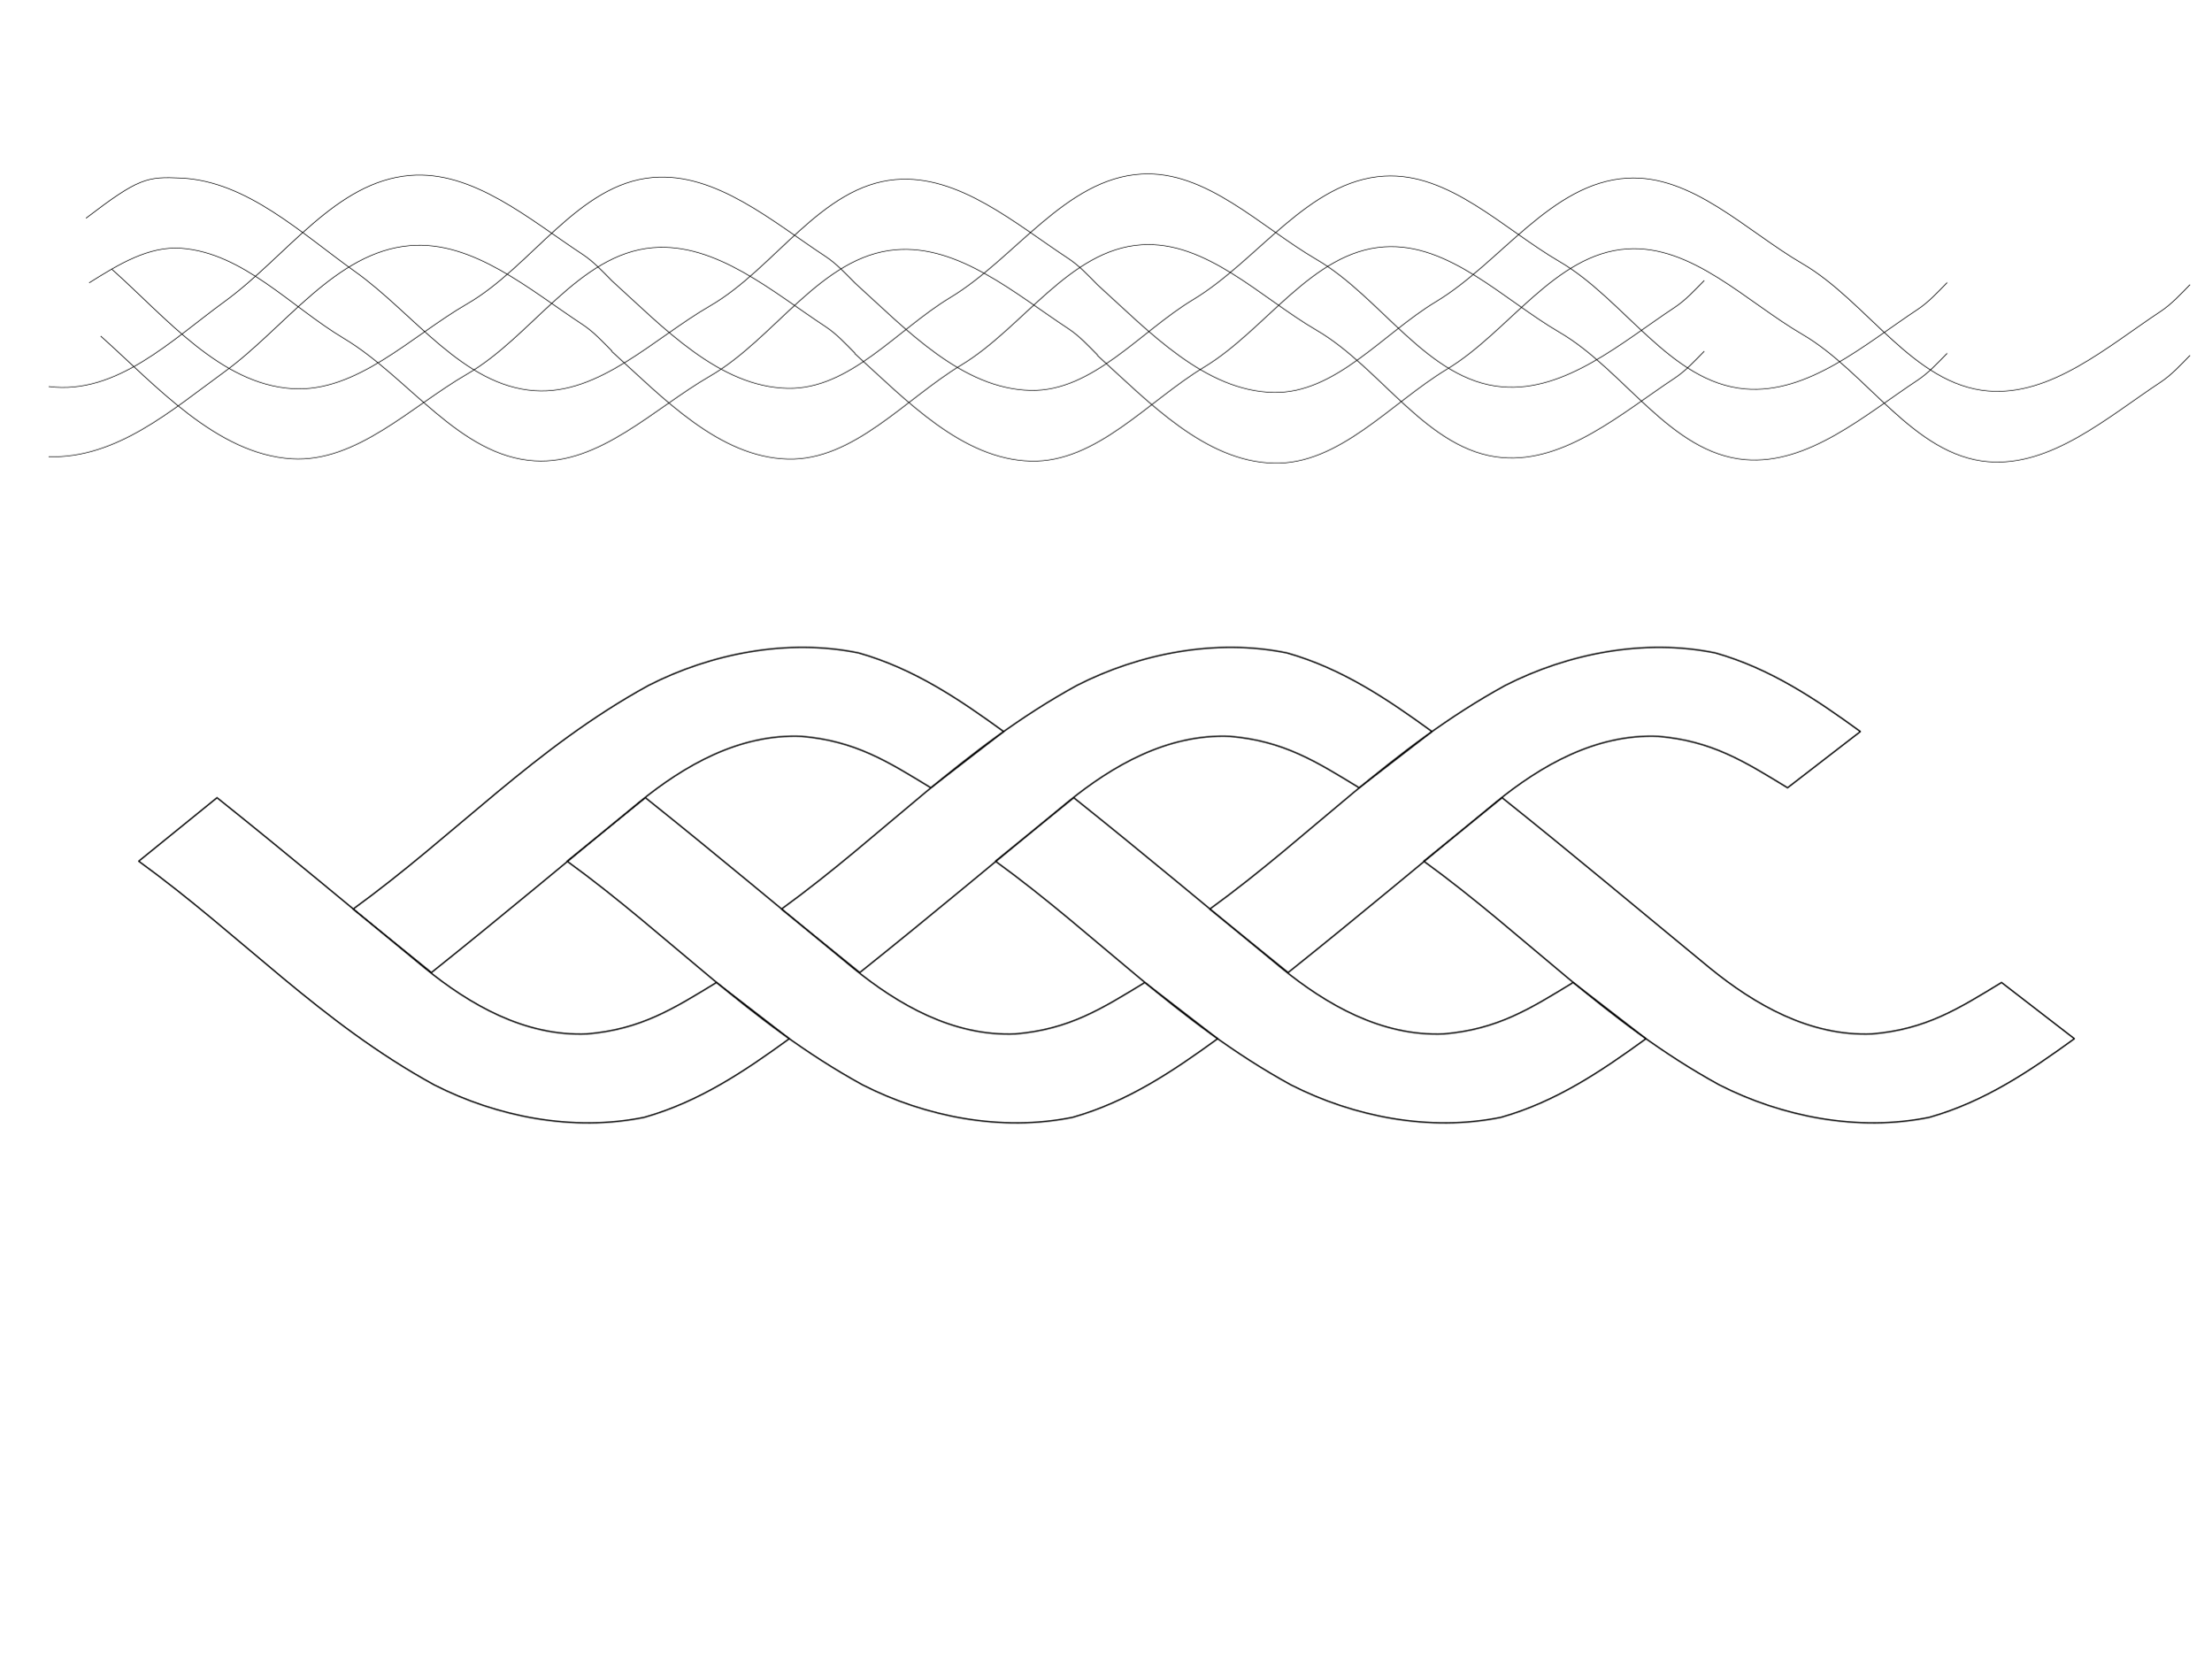
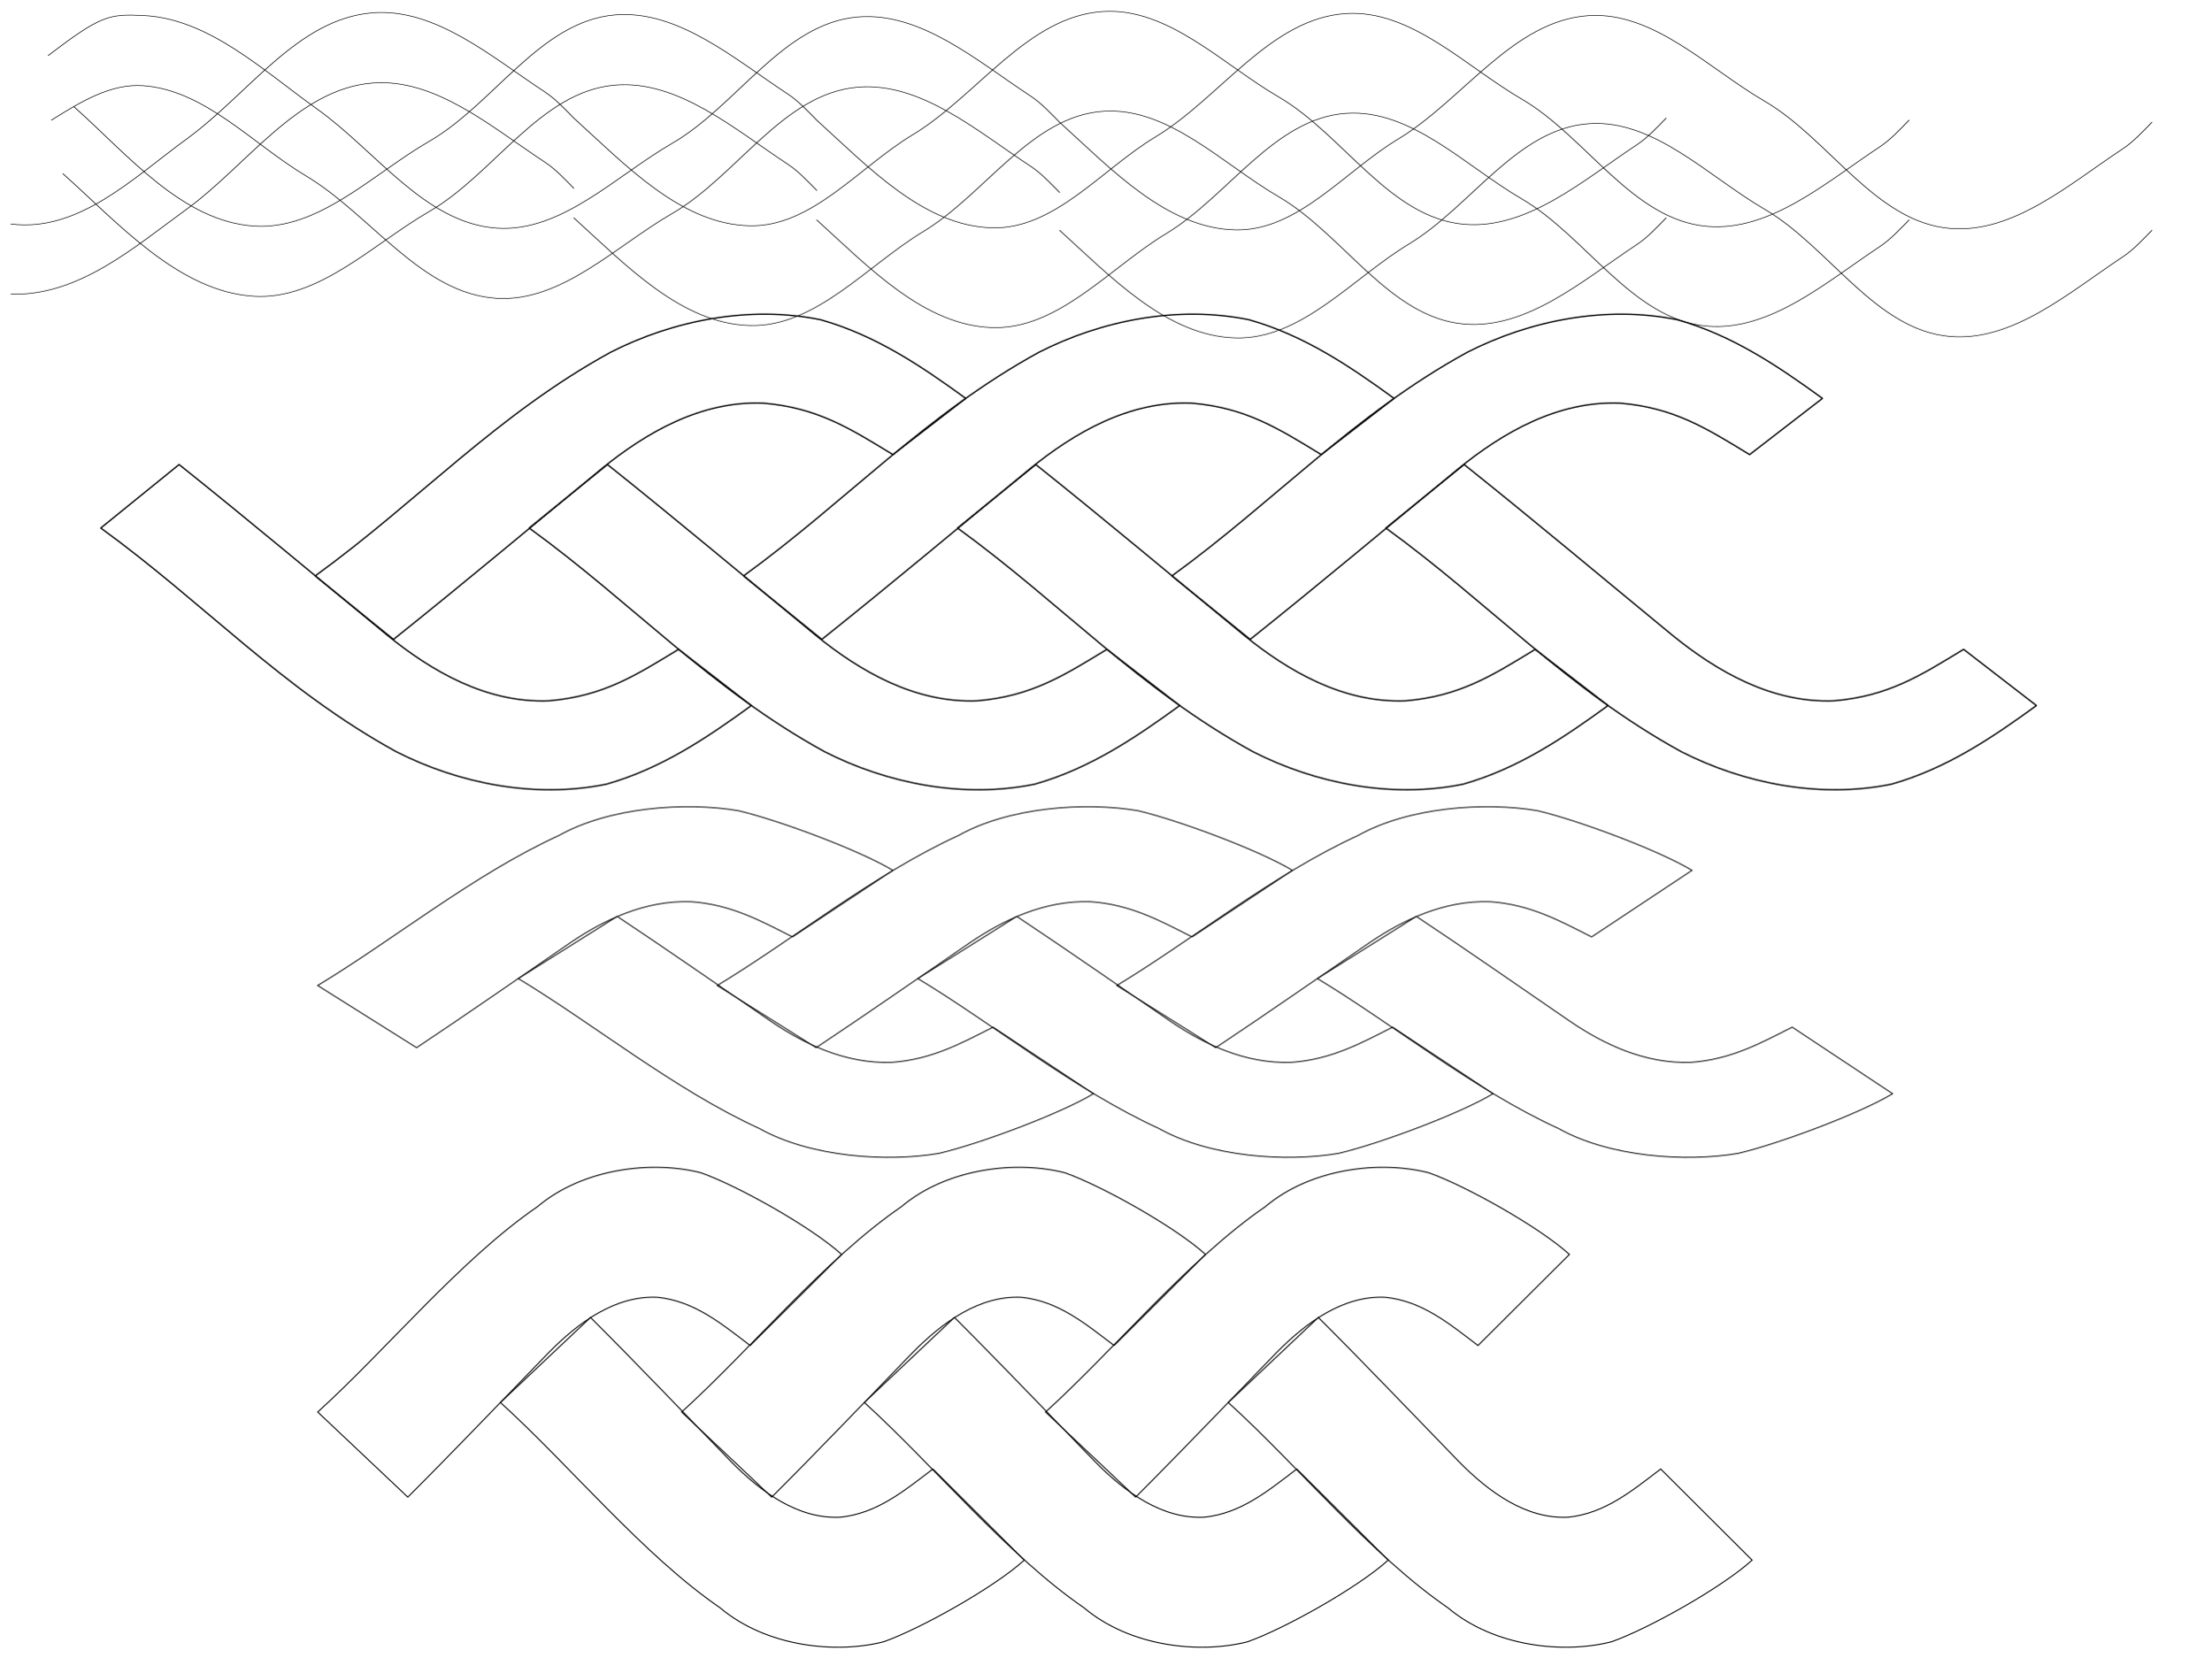
<svg xmlns="http://www.w3.org/2000/svg" xmlns:xlink="http://www.w3.org/1999/xlink" width="1066.667" height="800" viewBox="0 0 1000 750" id="svg2335" version="1.1">
  <defs id="defs2339">
    <circle id="gpDot" r="1" cx="0" cy="0" />
    <path id="gpPt0" style="stroke-width:0.133" d="M -1,0 H 1 M 0,-1 v 2" />
    <path id="gpPt1" style="stroke-width:0.133" d="M -1,-1 1,1 M 1,-1 -1,1" />
    <path id="gpPt2" style="stroke-width:0.133" d="M -1,0 H 1 M 0,-1 v 2 m -1,-2 2,2 m -2,0 2,-2" />
    <rect id="gpPt3" style="stroke-width:0.133" x="-1" y="-1" width="2" height="2" />
    <use xlink:href="#gpPt3" id="gpPt4" style="fill:currentColor;stroke:none" x="0" y="0" width="100%" height="100%" />
    <circle id="gpPt5" style="stroke-width:0.133" cx="0" cy="0" r="1" />
    <use xlink:href="#gpPt5" id="gpPt6" style="fill:currentColor;stroke:none" x="0" y="0" width="100%" height="100%" />
    <path id="gpPt7" style="stroke-width:0.133" d="m 0,-1.33 -1.33,2 h 2.66 z" />
    <use xlink:href="#gpPt7" id="gpPt8" style="fill:currentColor;stroke:none" x="0" y="0" width="100%" height="100%" />
    <use xlink:href="#gpPt7" id="gpPt9" transform="scale(-1)" x="0" y="0" width="100%" height="100%" />
    <use xlink:href="#gpPt9" id="gpPt10" style="fill:currentColor;stroke:none" x="0" y="0" width="100%" height="100%" />
    <use xlink:href="#gpPt3" id="gpPt11" transform="rotate(45)" x="0" y="0" width="100%" height="100%" />
    <use xlink:href="#gpPt11" id="gpPt12" style="fill:currentColor;stroke:none" x="0" y="0" width="100%" height="100%" />
    <circle r="1" id="gpDot-2" />
    <path d="M-1,0 h2 M0,-1 v2" style="stroke-width:0.133" id="gpPt0-9" />
    <path d="M-1,-1 L1,1 M1,-1 L-1,1" style="stroke-width:0.133" id="gpPt1-0" />
    <path d="M-1,0 L1,0 M0,-1 L0,1 M-1,-1 L1,1 M-1,1 L1,-1" style="stroke-width:0.133" id="gpPt2-0" />
    <rect height="2" width="2" y="-1" x="-1" style="stroke-width:0.133" id="gpPt3-0" />
    <use style="fill:currentColor; stroke:none" id="gpPt4-3" xlink:href="#gpPt3-0" />
    <circle r="1" cy="0" cx="0" style="stroke-width:0.133" id="gpPt5-3" />
    <use style="fill:currentColor; stroke:none" id="gpPt6-1" xlink:href="#gpPt5-3" />
    <path d="M0,-1.33 L-1.33,0.67 L1.33,0.67 z" style="stroke-width:0.133" id="gpPt7-4" />
    <use style="fill:currentColor; stroke:none" id="gpPt8-1" xlink:href="#gpPt7-4" />
    <use transform="rotate(180)" id="gpPt9-2" xlink:href="#gpPt7-4" />
    <use style="fill:currentColor; stroke:none" id="gpPt10-2" xlink:href="#gpPt9-2" />
    <use transform="rotate(45)" id="gpPt11-0" xlink:href="#gpPt3-0" />
    <use style="fill:currentColor; stroke:none" id="gpPt12-4" xlink:href="#gpPt11-0" />
  </defs>
  <g style="color:#000000;fill:none;stroke:currentColor;stroke-width:1" id="g2355" />
  <g style="color:#ff0000;fill:none;stroke:#0003ff;stroke-width:10;stroke-linecap:round;stroke-linejoin:round;stroke-miterlimit:4;stroke-dasharray:none;stroke-opacity:1" id="g2485" transform="matrix(1,0,0,0.744359,-1.880013,15.28617)" />
  <g transform="matrix(1,0,0,0.744359,4.633847,28.31389)" id="g4877" style="color:#ff0000;fill:none;stroke:#0003ff;stroke-width:10;stroke-linecap:round;stroke-linejoin:round;stroke-miterlimit:4;stroke-dasharray:none;stroke-opacity:1" />
  <g style="color:#ff0000;fill:none;stroke:#0003ff;stroke-width:10;stroke-linecap:round;stroke-linejoin:round;stroke-miterlimit:4;stroke-dasharray:none;stroke-opacity:1" id="g4887" transform="matrix(1,0,0,-0.7502492,519.161,846.0403)" />
  <g transform="matrix(1,0,0,-0.7502492,409.3003,845.1098)" id="g4892" style="color:#ff0000;fill:none;stroke:#0003ff;stroke-width:10;stroke-linecap:round;stroke-linejoin:round;stroke-miterlimit:4;stroke-dasharray:none;stroke-opacity:1" />
-   <g style="color:#ff0000;fill:none;stroke:#0003ff;stroke-width:10;stroke-linecap:round;stroke-linejoin:round;stroke-miterlimit:4;stroke-dasharray:none;stroke-opacity:1" id="g4896" transform="matrix(1,0,0,-0.7502492,491.6699,553.837)">
-     <path id="path4894" style="stroke:#000000;stroke-width:0.364;stroke-linecap:round;stroke-linejoin:round;stroke-miterlimit:4;stroke-dasharray:none;stroke-opacity:1" d="m 498.722,566.492 c -4.223,-5.733 -8.293,-11.679 -13.28,-16.077 -23.873,-21.057 -49.473,-51.137 -77.997,-47.909 -33.83,3.829 -54.654,54.022 -83.992,76.798 -25.401,19.719 -49.929,53.86 -79.271,51.501 -34.225,-2.752 -57,-50.88 -86.375,-74.452 C 133.775,537.068 112.399,500.893 84.353,501.618 53.246,502.422 28.081,538.269 4.708,566.492 m 0,-42.652 c 23.373,-28.223 48.542,-63.804 79.645,-64.874 29.742,-1.023 52.988,36.227 78.461,56.718 27.928,22.466 48.822,69.524 81.367,72.468 29.328,2.653 53.87,-31.782 79.271,-51.501 29.338,-22.776 50.162,-72.968 83.992,-76.798 28.524,-3.229 54.124,26.851 77.997,47.909 4.987,4.399 9.057,10.345 13.28,16.077 m 0,42.652 c -4.223,-5.733 -8.293,-11.679 -13.28,-16.077 -23.873,-21.057 -49.473,-51.137 -77.997,-47.909 -33.83,3.829 -54.654,54.022 -83.992,76.798 -25.401,19.719 -49.929,53.86 -79.271,51.501 -34.225,-2.752 -57,-50.88 -86.375,-74.452 C 133.775,537.068 112.399,500.893 84.353,501.618 53.246,502.422 28.081,538.269 4.708,566.492 m 0,-42.652 c 23.373,-28.223 48.542,-63.804 79.645,-64.874 29.742,-1.023 52.988,36.227 78.461,56.718 27.928,22.466 48.822,69.524 81.367,72.468 29.328,2.653 53.87,-31.782 79.271,-51.501 29.338,-22.776 50.162,-72.968 83.992,-76.798 28.524,-3.229 54.124,26.851 77.997,47.909 4.987,4.399 9.057,10.345 13.28,16.077 M 4.708,524.174 c -4.223,5.688 -8.299,11.591 -13.28,15.951 -23.894,20.918 -49.511,50.744 -77.997,47.532 -33.746,-3.804 -54.67,-53.608 -83.992,-76.195 -25.413,-19.575 -49.973,-53.443 -79.271,-51.096 -34.147,2.735 -57.007,50.486 -86.375,73.867 -24.037,19.137 -45.531,51.542 -73.453,54.305 -14.762,1.461 -28.426,-9.763 -41.588,-20.753 m -1.437,38.964 c 23.778,24.223 27.486,25.098 43.025,24.106 29.665,-1.894 54.261,-33.324 78.461,-56.273 26.758,-25.376 48.9,-68.974 81.367,-71.899 29.285,-2.639 53.858,31.521 79.271,51.096 29.322,22.586 50.246,72.39 83.992,76.195 28.486,3.211 54.102,-26.614 77.997,-47.532 4.981,-4.36 9.057,-10.264 13.28,-15.951 m 274.32,2.481 c -4.223,-5.733 -8.293,-11.679 -13.28,-16.077 -23.873,-21.057 -49.473,-51.137 -77.997,-47.909 -33.83,3.829 -54.654,54.022 -83.992,76.798 -25.401,19.719 -49.929,53.86 -79.271,51.501 -34.225,-2.752 -57,-50.88 -86.375,-74.452 -24.032,-19.284 -45.408,-55.459 -73.453,-54.734 -31.107,0.804 -56.272,36.651 -79.645,64.874 m 0,-42.652 c 23.373,-28.223 48.542,-63.804 79.645,-64.874 29.742,-1.023 52.988,36.227 78.461,56.718 27.928,22.466 48.822,69.524 81.367,72.468 29.328,2.653 53.87,-31.782 79.271,-51.501 29.338,-22.776 50.162,-72.968 83.992,-76.798 28.524,-3.229 54.124,26.851 77.997,47.909 4.987,4.399 9.057,10.345 13.28,16.077 m 0,42.652 c -4.223,-5.733 -8.293,-11.679 -13.28,-16.077 -23.873,-21.057 -49.473,-51.137 -77.997,-47.909 -33.83,3.829 -54.654,54.022 -83.992,76.798 -25.401,19.719 -49.929,53.86 -79.271,51.501 -34.225,-2.752 -57,-50.88 -86.375,-74.452 -24.032,-19.284 -45.408,-55.459 -73.453,-54.734 -31.107,0.804 -56.272,36.651 -79.645,64.874 m 0,-42.652 c 23.373,-28.223 48.542,-63.804 79.645,-64.874 29.742,-1.023 52.988,36.227 78.461,56.718 27.928,22.466 48.822,69.524 81.367,72.468 29.328,2.653 53.87,-31.782 79.271,-51.501 29.338,-22.776 50.162,-72.968 83.992,-76.798 28.524,-3.229 54.124,26.851 77.997,47.909 4.987,4.399 9.057,10.345 13.28,16.077 m -494.013,0.335 c -4.223,5.688 -8.299,11.591 -13.28,15.951 -23.894,20.918 -49.511,50.744 -77.997,47.532 -33.746,-3.804 -56.526,-49.587 -83.992,-76.195 -23.743,-23.001 -48.633,-52.208 -79.271,-51.096 m 0,42.318 c 30.639,-5.158 55.537,28.08 79.271,51.096 28.394,27.535 50.246,72.39 83.992,76.195 28.486,3.211 54.102,-26.614 77.997,-47.532 4.981,-4.36 9.057,-10.264 13.28,-15.951 m 603.874,-1.24 c -4.223,-5.733 -8.293,-11.679 -13.28,-16.077 -23.873,-21.057 -49.473,-51.137 -77.997,-47.909 -33.83,3.829 -54.654,54.022 -83.992,76.798 -25.401,19.719 -49.929,53.86 -79.271,51.501 -34.225,-2.752 -57,-50.88 -86.375,-74.452 -24.032,-19.284 -45.408,-55.459 -73.453,-54.734 -31.107,0.804 -56.272,36.651 -79.645,64.874 m 0,-42.652 c 23.373,-28.223 48.542,-63.804 79.645,-64.874 29.742,-1.023 52.988,36.227 78.461,56.718 27.928,22.466 48.822,69.524 81.367,72.468 29.328,2.653 53.87,-31.782 79.271,-51.501 29.338,-22.776 50.162,-72.968 83.992,-76.798 28.524,-3.229 54.124,26.851 77.997,47.909 4.987,4.399 9.057,10.345 13.28,16.077 m 0,42.652 c -4.223,-5.733 -8.293,-11.679 -13.28,-16.077 -23.873,-21.057 -49.473,-51.137 -77.997,-47.909 -33.83,3.829 -54.654,54.022 -83.992,76.798 -25.401,19.719 -49.929,53.86 -79.271,51.501 -34.225,-2.752 -57,-50.88 -86.375,-74.452 -24.032,-19.284 -45.408,-55.459 -73.453,-54.734 -31.107,0.804 -56.272,36.651 -79.645,64.874 m 0,-42.652 c 23.373,-28.223 48.542,-63.804 79.645,-64.874 29.742,-1.023 52.988,36.227 78.461,56.718 27.928,22.466 48.822,69.524 81.367,72.468 29.328,2.653 53.87,-31.782 79.271,-51.501 29.338,-22.776 50.162,-72.968 83.992,-76.798 28.524,-3.229 54.124,26.851 77.997,47.909 4.987,4.399 9.057,10.345 13.28,16.077 m -494.013,0.335 c -4.223,5.688 -8.299,11.591 -13.28,15.951 -23.894,20.918 -49.511,50.744 -77.997,47.532 -33.746,-3.804 -54.67,-53.608 -83.992,-76.195 -25.413,-19.575 -49.973,-53.443 -79.271,-51.096 -34.147,2.735 -61.881,44.783 -86.375,73.867 m 5.008,40.349 c 24.494,-29.084 48.9,-68.974 81.367,-71.899 29.285,-2.639 53.858,31.521 79.271,51.096 29.322,22.586 50.246,72.39 83.992,76.195 28.486,3.211 54.102,-26.614 77.997,-47.532 4.981,-4.36 9.057,-10.264 13.28,-15.951" />
+   <g style="color:#ff0000;fill:none;stroke:#0003ff;stroke-width:10;stroke-linecap:round;stroke-linejoin:round;stroke-miterlimit:4;stroke-dasharray:none;stroke-opacity:1" id="g4896" transform="matrix(1,0,0,-0.7502492,474.515,480.316)">
+     <path id="path4894" style="stroke:#000000;stroke-width:0.364;stroke-linecap:round;stroke-linejoin:round;stroke-miterlimit:4;stroke-dasharray:none;stroke-opacity:1" d="m 498.722,566.492 c -4.223,-5.733 -8.293,-11.679 -13.28,-16.077 -23.873,-21.057 -49.473,-51.137 -77.997,-47.909 -33.83,3.829 -54.654,54.022 -83.992,76.798 -25.401,19.719 -49.929,53.86 -79.271,51.501 -34.225,-2.752 -57,-50.88 -86.375,-74.452 C 133.775,537.068 112.399,500.893 84.353,501.618 53.246,502.422 28.081,538.269 4.708,566.492 m 494.013,0 c -4.223,-5.733 -8.293,-11.679 -13.28,-16.077 -23.873,-21.057 -49.473,-51.137 -77.997,-47.909 -33.83,3.829 -54.654,54.022 -83.992,76.798 -25.401,19.719 -49.929,53.86 -79.271,51.501 -34.225,-2.752 -57,-50.88 -86.375,-74.452 C 133.775,537.068 112.399,500.893 84.353,501.618 53.246,502.422 28.081,538.269 4.708,566.492 m 0,-65.145 c 23.373,-28.223 48.542,-63.804 79.645,-64.874 29.742,-1.023 52.988,36.227 78.461,56.718 27.928,22.466 48.822,69.524 81.367,72.468 29.328,2.653 53.87,-31.782 79.271,-51.501 29.338,-22.776 50.162,-72.968 83.992,-76.798 28.524,-3.229 54.124,26.851 77.997,47.909 4.987,4.399 9.057,10.345 13.28,16.077 M 4.708,524.174 c -4.223,5.688 -8.299,11.591 -13.28,15.951 -23.894,20.918 -49.511,50.744 -77.997,47.532 -33.746,-3.804 -54.67,-53.608 -83.992,-76.195 -25.413,-19.575 -49.973,-53.443 -79.271,-51.096 -34.147,2.735 -57.007,50.486 -86.375,73.867 -24.037,19.137 -45.531,51.542 -73.453,54.305 -14.762,1.461 -28.426,-9.763 -41.588,-20.753 m -1.437,38.964 c 23.778,24.223 27.486,25.098 43.025,24.106 29.665,-1.894 54.261,-33.324 78.461,-56.273 26.758,-25.376 48.9,-68.974 81.367,-71.899 29.285,-2.639 53.858,31.521 79.271,51.096 29.322,22.586 50.246,72.39 83.992,76.195 28.486,3.211 54.102,-26.614 77.997,-47.532 4.981,-4.36 9.057,-10.264 13.28,-15.951 m 274.32,2.481 c -4.223,-5.733 -8.293,-11.679 -13.28,-16.077 -23.873,-21.057 -49.473,-51.137 -77.997,-47.909 -33.83,3.829 -54.654,54.022 -83.992,76.798 -25.401,19.719 -49.929,53.86 -79.271,51.501 -34.225,-2.752 -57,-50.88 -86.375,-74.452 -24.032,-19.284 -45.408,-55.459 -73.453,-54.734 -31.107,0.804 -56.272,36.651 -79.645,64.874 m 0,-60.147 c 23.373,-28.223 48.542,-63.804 79.645,-64.874 29.742,-1.023 52.988,36.227 78.461,56.718 27.928,22.466 48.822,69.524 81.367,72.468 29.328,2.653 53.87,-31.782 79.271,-51.501 29.338,-22.776 50.162,-72.968 83.992,-76.798 28.524,-3.229 54.124,26.851 77.997,47.909 4.987,4.399 9.057,10.345 13.28,16.077 m 0,60.147 c -4.223,-5.733 -8.293,-11.679 -13.28,-16.077 -23.873,-21.057 -49.473,-51.137 -77.997,-47.909 -33.83,3.829 -54.654,54.022 -83.992,76.798 -25.401,19.719 -49.929,53.86 -79.271,51.501 -34.225,-2.752 -57,-50.88 -86.375,-74.452 -24.032,-19.284 -45.408,-55.459 -73.453,-54.734 -31.107,0.804 -56.272,36.651 -79.645,64.874 m 0,-42.318 c -4.223,5.688 -8.299,11.591 -13.28,15.951 -23.894,20.918 -49.511,50.744 -77.997,47.532 -33.746,-3.804 -56.526,-49.587 -83.992,-76.195 -23.743,-23.001 -48.633,-52.208 -79.271,-51.096 m 0,42.318 c 30.639,-5.158 55.537,28.08 79.271,51.096 28.394,27.535 50.246,72.39 83.992,76.195 28.486,3.211 54.102,-26.614 77.997,-47.532 4.981,-4.36 9.057,-10.264 13.28,-15.951 m 603.874,-1.24 c -4.223,-5.733 -8.293,-11.679 -13.28,-16.077 -23.873,-21.057 -49.473,-51.137 -77.997,-47.909 -33.83,3.829 -54.654,54.022 -83.992,76.798 -25.401,19.719 -49.929,53.86 -79.271,51.501 -34.225,-2.752 -57,-50.88 -86.375,-74.452 -24.032,-19.284 -45.408,-55.459 -73.453,-54.734 -31.107,0.804 -56.272,36.651 -79.645,64.874 m 494.013,0 c -4.223,-5.733 -8.293,-11.679 -13.28,-16.077 -23.873,-21.057 -49.473,-51.137 -77.997,-47.909 -33.83,3.829 -54.654,54.022 -83.992,76.798 -25.401,19.719 -49.929,53.86 -79.271,51.501 -34.225,-2.752 -57,-50.88 -86.375,-74.452 -24.032,-19.284 -45.408,-55.459 -73.453,-54.734 -31.107,0.804 -56.272,36.651 -79.645,64.874 m 0,-60.147 c 23.373,-28.223 48.542,-63.804 79.645,-64.874 29.742,-1.023 52.988,36.227 78.461,56.718 27.928,22.466 48.822,69.524 81.367,72.468 29.328,2.653 53.87,-31.782 79.271,-51.501 29.338,-22.776 50.162,-72.968 83.992,-76.798 28.524,-3.229 54.124,26.851 77.997,47.909 4.987,4.399 9.057,10.345 13.28,16.077 m -494.013,17.829 c -4.223,5.688 -8.299,11.591 -13.28,15.951 -23.894,20.918 -49.511,50.744 -77.997,47.532 -33.746,-3.804 -54.67,-53.608 -83.992,-76.195 -25.413,-19.575 -49.973,-53.443 -79.271,-51.096 -34.147,2.735 -61.881,44.783 -86.375,73.867 m 5.008,40.349 c 24.494,-29.084 48.9,-68.974 81.367,-71.899 29.285,-2.639 53.858,31.521 79.271,51.096 29.322,22.586 50.246,72.39 83.992,76.195 28.486,3.211 54.102,-26.614 77.997,-47.532 4.981,-4.36 9.057,-10.264 13.28,-15.951" />
  </g>
  <text style="color:#000000;font-size:18.75px;font-family:'Times New Roman';text-anchor:end;fill:#000000;stroke:none;stroke-width:0.938" id="text2367" x="18.327" y="738.09" />
  <text style="color:#000000;font-size:18.75px;font-family:'Times New Roman';text-anchor:end;fill:#000000;stroke:none;stroke-width:0.938" id="text2379" x="18.327" y="521.527" />
  <text style="color:#000000;font-size:18.75px;font-family:'Times New Roman';text-anchor:end;fill:#000000;stroke:none;stroke-width:0.938" id="text2391" x="18.327" y="304.965" />
  <text style="color:#000000;font-size:18.75px;font-family:'Times New Roman';text-anchor:middle;fill:#000000;stroke:none;stroke-width:0.938" id="text2403" x="30.515" y="874.965" />
  <text style="color:#000000;font-size:18.75px;font-family:'Times New Roman';text-anchor:middle;fill:#000000;stroke:none;stroke-width:0.938" id="text2415" x="173.952" y="874.965" />
  <text style="color:#000000;font-size:18.75px;font-family:'Times New Roman';text-anchor:middle;fill:#000000;stroke:none;stroke-width:0.938" id="text2427" x="317.39" y="874.965" />
  <text style="color:#000000;font-size:18.75px;font-family:'Times New Roman';text-anchor:middle;fill:#000000;stroke:none;stroke-width:0.938" id="text2439" x="460.827" y="874.965" />
  <text style="color:#000000;font-size:18.75px;font-family:'Times New Roman';text-anchor:middle;fill:#000000;stroke:none;stroke-width:0.938" id="text2451" x="604.265" y="874.965" />
  <text style="color:#000000;font-size:18.75px;font-family:'Times New Roman';text-anchor:middle;fill:#000000;stroke:none;stroke-width:0.938" id="text2463" x="747.702" y="874.965" />
  <path style="color:#000000;fill:none;stroke:#000000;stroke-width:0.938" id="path2471" d="m 891.14,840.277 m 0,-650.625" />
  <text style="color:#000000;font-size:18.75px;font-family:'Times New Roman';text-anchor:middle;fill:#000000;stroke:none;stroke-width:0.938" id="text2475" x="891.14" y="874.965" />
-   <path id="path5287" d="m 324.035,444.442 c -19.704,12.01 -34.143,21.166 -58.484,23.273 -28.281,1.2 -53.254,-13.405 -73.322,-29.723 -31.325,-25.75 -62.335,-51.81 -94.084,-77.149 l -35.416,28.723 c 46.642,33.834 82.087,72.902 133.647,101.193 28.377,14.458 62.816,21.273 95,14.688 24.937,-7.059 45.515,-20.987 65.596,-35.576 z" style="color:#ff0000;fill:none;stroke:#000000;stroke-width:0.593;stroke-linecap:round;stroke-linejoin:round;stroke-miterlimit:4;stroke-dasharray:none;stroke-opacity:1" />
-   <path style="color:#ff0000;fill:none;stroke:#000000;stroke-width:0.593;stroke-linecap:round;stroke-linejoin:round;stroke-miterlimit:4;stroke-dasharray:none;stroke-opacity:1" d="m 517.766,444.442 c -19.704,12.01 -34.143,21.166 -58.484,23.273 -28.281,1.2 -53.254,-13.405 -73.322,-29.723 -31.325,-25.75 -62.335,-51.81 -94.084,-77.149 l -35.416,28.723 c 46.642,33.834 82.087,72.902 133.647,101.193 28.377,14.458 62.816,21.273 95,14.688 24.937,-7.059 45.515,-20.987 65.596,-35.576 z" id="path5295" />
-   <path id="path5297" d="m 711.497,444.442 c -19.704,12.01 -34.143,21.166 -58.484,23.273 -28.281,1.2 -53.254,-13.405 -73.322,-29.723 -31.325,-25.75 -62.335,-51.81 -94.084,-77.149 l -35.416,28.723 c 46.642,33.834 82.087,72.902 133.647,101.193 28.377,14.458 62.816,21.273 95,14.688 24.937,-7.059 45.515,-20.987 65.596,-35.576 z" style="color:#ff0000;fill:none;stroke:#000000;stroke-width:0.593;stroke-linecap:round;stroke-linejoin:round;stroke-miterlimit:4;stroke-dasharray:none;stroke-opacity:1" />
-   <path style="color:#ff0000;fill:none;stroke:#000000;stroke-width:0.593;stroke-linecap:round;stroke-linejoin:round;stroke-miterlimit:4;stroke-dasharray:none;stroke-opacity:1" d="m 420.988,356.35 c -19.704,-12.01 -34.143,-21.166 -58.484,-23.273 -28.281,-1.2 -53.254,13.405 -73.322,29.723 -31.325,25.75 -62.335,51.81 -94.084,77.149 l -35.416,-28.723 c 46.642,-33.834 82.087,-72.902 133.647,-101.193 28.377,-14.458 62.816,-21.273 95,-14.688 24.937,7.059 45.515,20.987 65.596,35.576 z" id="path5299" />
-   <path id="path5301" d="m 614.719,356.35 c -19.704,-12.01 -34.143,-21.166 -58.484,-23.273 -28.281,-1.2 -53.254,13.405 -73.322,29.723 -31.325,25.75 -62.335,51.81 -94.084,77.149 l -35.416,-28.723 c 46.642,-33.834 82.087,-72.902 133.647,-101.193 28.377,-14.458 62.816,-21.273 95,-14.688 24.937,7.059 45.515,20.987 65.596,35.576 z" style="color:#ff0000;fill:none;stroke:#000000;stroke-width:0.593;stroke-linecap:round;stroke-linejoin:round;stroke-miterlimit:4;stroke-dasharray:none;stroke-opacity:1" />
-   <path style="color:#ff0000;fill:none;stroke:#000000;stroke-width:0.593;stroke-linecap:round;stroke-linejoin:round;stroke-miterlimit:4;stroke-dasharray:none;stroke-opacity:1" d="m 808.45,356.35 c -19.704,-12.01 -34.143,-21.166 -58.484,-23.273 -28.281,-1.2 -53.254,13.405 -73.322,29.723 -31.325,25.75 -62.335,51.81 -94.084,77.149 l -35.416,-28.723 c 46.642,-33.834 82.087,-72.902 133.647,-101.193 28.377,-14.458 62.816,-21.273 95,-14.688 24.937,7.059 45.515,20.987 65.596,35.576 z" id="path5303" />
-   <path style="color:#ff0000;fill:none;stroke:#000000;stroke-width:0.593;stroke-linecap:round;stroke-linejoin:round;stroke-miterlimit:4;stroke-dasharray:none;stroke-opacity:1" d="m 905.228,444.442 c -19.704,12.01 -34.143,21.166 -58.484,23.273 -28.281,1.2 -53.254,-13.405 -73.322,-29.723 -31.325,-25.75 -62.335,-51.81 -94.084,-77.149 l -35.416,28.723 c 46.642,33.834 82.087,72.902 133.647,101.193 28.377,14.458 62.816,21.273 95,14.688 24.937,-7.059 45.515,-20.987 65.596,-35.576 z" id="path5305" />
+   <path id="path5287" d="m 306.88,293.723 c -19.704,12.01 -34.143,21.166 -58.484,23.273 -28.281,1.2 -53.254,-13.405 -73.322,-29.723 -31.325,-25.75 -62.335,-51.81 -94.084,-77.149 l -35.416,28.723 c 46.642,33.834 82.087,72.902 133.647,101.193 28.377,14.458 62.816,21.273 95,14.688 24.937,-7.059 45.515,-20.987 65.596,-35.576 z" style="color:#ff0000;fill:none;stroke:#000000;stroke-width:0.593;stroke-linecap:round;stroke-linejoin:round;stroke-miterlimit:4;stroke-dasharray:none;stroke-opacity:1" />
+   <path style="color:#ff0000;fill:none;stroke:#000000;stroke-width:0.593;stroke-linecap:round;stroke-linejoin:round;stroke-miterlimit:4;stroke-dasharray:none;stroke-opacity:1" d="m 500.611,293.723 c -19.704,12.01 -34.143,21.166 -58.484,23.273 -28.281,1.2 -53.254,-13.405 -73.322,-29.723 -31.325,-25.75 -62.335,-51.81 -94.084,-77.149 l -35.416,28.723 c 46.642,33.834 82.087,72.902 133.647,101.193 28.377,14.458 62.816,21.273 95,14.688 24.937,-7.059 45.515,-20.987 65.596,-35.576 z" id="path5295" />
+   <path id="path5297" d="m 694.342,293.723 c -19.704,12.01 -34.143,21.166 -58.484,23.273 -28.281,1.2 -53.254,-13.405 -73.322,-29.723 -31.325,-25.75 -62.335,-51.81 -94.084,-77.149 l -35.416,28.723 c 46.642,33.834 82.087,72.902 133.647,101.193 28.377,14.458 62.816,21.273 95,14.688 24.937,-7.059 45.515,-20.987 65.596,-35.576 z" style="color:#ff0000;fill:none;stroke:#000000;stroke-width:0.593;stroke-linecap:round;stroke-linejoin:round;stroke-miterlimit:4;stroke-dasharray:none;stroke-opacity:1" />
+   <path style="color:#ff0000;fill:none;stroke:#000000;stroke-width:0.593;stroke-linecap:round;stroke-linejoin:round;stroke-miterlimit:4;stroke-dasharray:none;stroke-opacity:1" d="m 403.833,205.632 c -19.704,-12.01 -34.143,-21.166 -58.484,-23.273 -28.281,-1.2 -53.254,13.405 -73.322,29.723 -31.325,25.75 -62.335,51.81 -94.084,77.149 l -35.416,-28.723 c 46.642,-33.834 82.087,-72.902 133.647,-101.193 28.377,-14.458 62.816,-21.273 95,-14.688 24.937,7.059 45.515,20.987 65.596,35.576 z" id="path5299" />
+   <path id="path5301" d="m 597.564,205.632 c -19.704,-12.01 -34.143,-21.166 -58.484,-23.273 -28.281,-1.2 -53.254,13.405 -73.322,29.723 -31.325,25.75 -62.335,51.81 -94.084,77.149 l -35.416,-28.723 c 46.642,-33.834 82.087,-72.902 133.647,-101.193 28.377,-14.458 62.816,-21.273 95,-14.688 24.937,7.059 45.515,20.987 65.596,35.576 z" style="color:#ff0000;fill:none;stroke:#000000;stroke-width:0.593;stroke-linecap:round;stroke-linejoin:round;stroke-miterlimit:4;stroke-dasharray:none;stroke-opacity:1" />
+   <path style="color:#ff0000;fill:none;stroke:#000000;stroke-width:0.593;stroke-linecap:round;stroke-linejoin:round;stroke-miterlimit:4;stroke-dasharray:none;stroke-opacity:1" d="m 791.295,205.632 c -19.704,-12.01 -34.143,-21.166 -58.484,-23.273 -28.281,-1.2 -53.254,13.405 -73.322,29.723 -31.325,25.75 -62.335,51.81 -94.084,77.149 l -35.416,-28.723 c 46.642,-33.834 82.087,-72.902 133.647,-101.193 28.377,-14.458 62.816,-21.273 95,-14.688 24.937,7.059 45.515,20.987 65.596,35.576 z" id="path5303" />
+   <path style="color:#ff0000;fill:none;stroke:#000000;stroke-width:0.593;stroke-linecap:round;stroke-linejoin:round;stroke-miterlimit:4;stroke-dasharray:none;stroke-opacity:1" d="m 888.073,293.723 c -19.704,12.01 -34.143,21.166 -58.484,23.273 -28.281,1.2 -53.254,-13.405 -73.322,-29.723 -31.325,-25.75 -62.335,-51.81 -94.084,-77.149 l -35.416,28.723 c 46.642,33.834 82.087,72.902 133.647,101.193 28.377,14.458 62.816,21.273 95,14.688 24.937,-7.059 45.515,-20.987 65.596,-35.576 z" id="path5305" />
+   <path style="color:#ff0000;fill:none;stroke:#000000;stroke-width:0.402;stroke-linecap:round;stroke-linejoin:miter;stroke-miterlimit:4;stroke-dasharray:none;stroke-opacity:1" d="m 358.407,423.826 c -14.62,-7.42 -27.743,-14.624 -45.803,-15.926 -20.984,-0.741 -39.513,8.282 -54.402,18.363 -23.242,15.909 -46.251,32.009 -69.808,47.664 l -44.735,-28.122 c 34.607,-20.903 70.834,-50.379 109.09,-67.857 22.909,-12.861 57.363,-15.286 81.243,-11.217 18.502,4.361 54.91,17.967 69.81,26.98 z" id="path5343" />
+   <path id="path5349" d="m 539.123,423.826 c -14.62,-7.42 -27.743,-14.624 -45.803,-15.926 -20.984,-0.741 -39.513,8.282 -54.402,18.363 -23.242,15.909 -46.251,32.009 -69.808,47.664 l -44.735,-28.122 c 34.607,-20.903 70.834,-50.379 109.09,-67.857 22.909,-12.861 57.363,-15.286 81.243,-11.217 18.502,4.361 54.91,17.967 69.81,26.98 z" style="color:#ff0000;fill:none;stroke:#000000;stroke-width:0.402;stroke-linecap:round;stroke-linejoin:miter;stroke-miterlimit:4;stroke-dasharray:none;stroke-opacity:1" />
+   <path style="color:#ff0000;fill:none;stroke:#000000;stroke-width:0.402;stroke-linecap:round;stroke-linejoin:miter;stroke-miterlimit:4;stroke-dasharray:none;stroke-opacity:1" d="m 719.839,423.826 c -14.62,-7.42 -27.743,-14.624 -45.803,-15.926 -20.984,-0.741 -39.513,8.282 -54.402,18.363 -23.242,15.909 -46.251,32.009 -69.808,47.664 l -44.735,-28.122 c 34.607,-20.903 70.834,-50.379 109.09,-67.857 22.909,-12.861 57.363,-15.286 81.243,-11.217 18.502,4.361 54.91,17.967 69.81,26.98 z" id="path5351" />
+   <path id="path5353" d="m 449.134,464.639 c -14.62,7.42 -27.743,14.624 -45.803,15.926 -20.984,0.741 -39.513,-8.282 -54.402,-18.363 -23.242,-15.909 -46.251,-32.009 -69.808,-47.664 l -44.735,28.122 c 34.607,20.903 70.834,50.379 109.09,67.857 22.909,12.861 57.363,15.286 81.243,11.217 18.502,-4.361 54.91,-17.967 69.81,-26.98 z" style="color:#ff0000;fill:none;stroke:#000000;stroke-width:0.402;stroke-linecap:round;stroke-linejoin:miter;stroke-miterlimit:4;stroke-dasharray:none;stroke-opacity:1" />
+   <path style="color:#ff0000;fill:none;stroke:#000000;stroke-width:0.402;stroke-linecap:round;stroke-linejoin:miter;stroke-miterlimit:4;stroke-dasharray:none;stroke-opacity:1" d="m 629.85,464.639 c -14.62,7.42 -27.743,14.624 -45.803,15.926 -20.984,0.741 -39.513,-8.282 -54.402,-18.363 -23.242,-15.909 -46.251,-32.009 -69.808,-47.664 l -44.735,28.122 c 34.607,20.903 70.834,50.379 109.09,67.857 22.909,12.861 57.363,15.286 81.243,11.217 18.502,-4.361 54.91,-17.967 69.81,-26.98 z" id="path5355" />
+   <path id="path5357" d="m 810.566,464.639 c -14.62,7.42 -27.743,14.624 -45.803,15.926 -20.984,0.741 -39.513,-8.282 -54.402,-18.363 -23.242,-15.909 -46.251,-32.009 -69.808,-47.664 l -44.735,28.122 c 34.607,20.903 70.834,50.379 109.09,67.857 22.909,12.861 57.363,15.286 81.243,11.217 18.502,-4.361 54.91,-17.967 69.81,-26.98 z" style="color:#ff0000;fill:none;stroke:#000000;stroke-width:0.402;stroke-linecap:round;stroke-linejoin:miter;stroke-miterlimit:4;stroke-dasharray:none;stroke-opacity:1" />
+   <path id="path5359" d="m 339.269,608.664 c -13.315,-10.155 -25.268,-20.013 -41.716,-21.795 -19.111,-1.014 -35.987,11.334 -49.548,25.131 -21.168,21.772 -42.124,43.806 -63.579,65.231 L 143.681,638.744 c 31.519,-28.607 64.514,-68.947 99.356,-92.867 20.865,-17.601 52.245,-20.919 73.994,-15.352 16.851,5.968 50.011,24.588 63.581,36.924 z" style="color:#ff0000;fill:none;stroke:#000000;stroke-width:0.448;stroke-linecap:round;stroke-linejoin:miter;stroke-miterlimit:4;stroke-dasharray:none;stroke-opacity:1" />
+   <path style="color:#ff0000;fill:none;stroke:#000000;stroke-width:0.448;stroke-linecap:round;stroke-linejoin:miter;stroke-miterlimit:4;stroke-dasharray:none;stroke-opacity:1" d="m 503.861,608.664 c -13.315,-10.155 -25.268,-20.013 -41.716,-21.795 -19.111,-1.014 -35.987,11.334 -49.548,25.131 -21.168,21.772 -42.124,43.806 -63.579,65.231 L 308.273,638.744 c 31.519,-28.607 64.514,-68.947 99.356,-92.867 20.865,-17.601 52.245,-20.919 73.994,-15.352 16.851,5.968 50.011,24.588 63.581,36.924 z" id="path5361" />
+   <path id="path5363" d="m 668.453,608.664 c -13.315,-10.155 -25.268,-20.013 -41.716,-21.795 -19.111,-1.014 -35.987,11.334 -49.548,25.131 -21.168,21.772 -42.124,43.806 -63.579,65.231 L 472.865,638.744 c 31.519,-28.607 64.514,-68.947 99.356,-92.867 20.865,-17.601 52.245,-20.919 73.994,-15.352 16.851,5.968 50.011,24.588 63.581,36.924 z" style="color:#ff0000;fill:none;stroke:#000000;stroke-width:0.448;stroke-linecap:round;stroke-linejoin:miter;stroke-miterlimit:4;stroke-dasharray:none;stroke-opacity:1" />
+   <path style="color:#ff0000;fill:none;stroke:#000000;stroke-width:0.448;stroke-linecap:round;stroke-linejoin:miter;stroke-miterlimit:4;stroke-dasharray:none;stroke-opacity:1" d="m 421.901,664.518 c -13.315,10.155 -25.268,20.013 -41.716,21.795 -19.111,1.014 -35.987,-11.334 -49.548,-25.131 -21.168,-21.772 -42.124,-43.806 -63.579,-65.231 l -40.744,38.487 c 31.519,28.607 64.514,68.947 99.356,92.867 20.865,17.601 52.245,20.919 73.994,15.352 16.851,-5.968 50.011,-24.588 63.581,-36.924 z" id="path5365" />
+   <path id="path5367" d="m 586.492,664.518 c -13.315,10.155 -25.268,20.013 -41.716,21.795 -19.111,1.014 -35.987,-11.334 -49.548,-25.131 -21.168,-21.772 -42.124,-43.806 -63.579,-65.231 l -40.744,38.487 c 31.519,28.607 64.514,68.947 99.356,92.867 20.865,17.601 52.245,20.919 73.994,15.352 16.851,-5.968 50.011,-24.588 63.581,-36.924 z" style="color:#ff0000;fill:none;stroke:#000000;stroke-width:0.448;stroke-linecap:round;stroke-linejoin:miter;stroke-miterlimit:4;stroke-dasharray:none;stroke-opacity:1" />
+   <path style="color:#ff0000;fill:none;stroke:#000000;stroke-width:0.448;stroke-linecap:round;stroke-linejoin:miter;stroke-miterlimit:4;stroke-dasharray:none;stroke-opacity:1" d="m 751.084,664.518 c -13.315,10.155 -25.268,20.013 -41.716,21.795 -19.111,1.014 -35.987,-11.334 -49.548,-25.131 -21.168,-21.772 -42.124,-43.806 -63.579,-65.231 l -40.744,38.487 c 31.519,28.607 64.514,68.947 99.356,92.867 20.865,17.601 52.245,20.919 73.994,15.352 16.851,-5.968 50.011,-24.588 63.581,-36.924 z" id="path5369" />
</svg>
